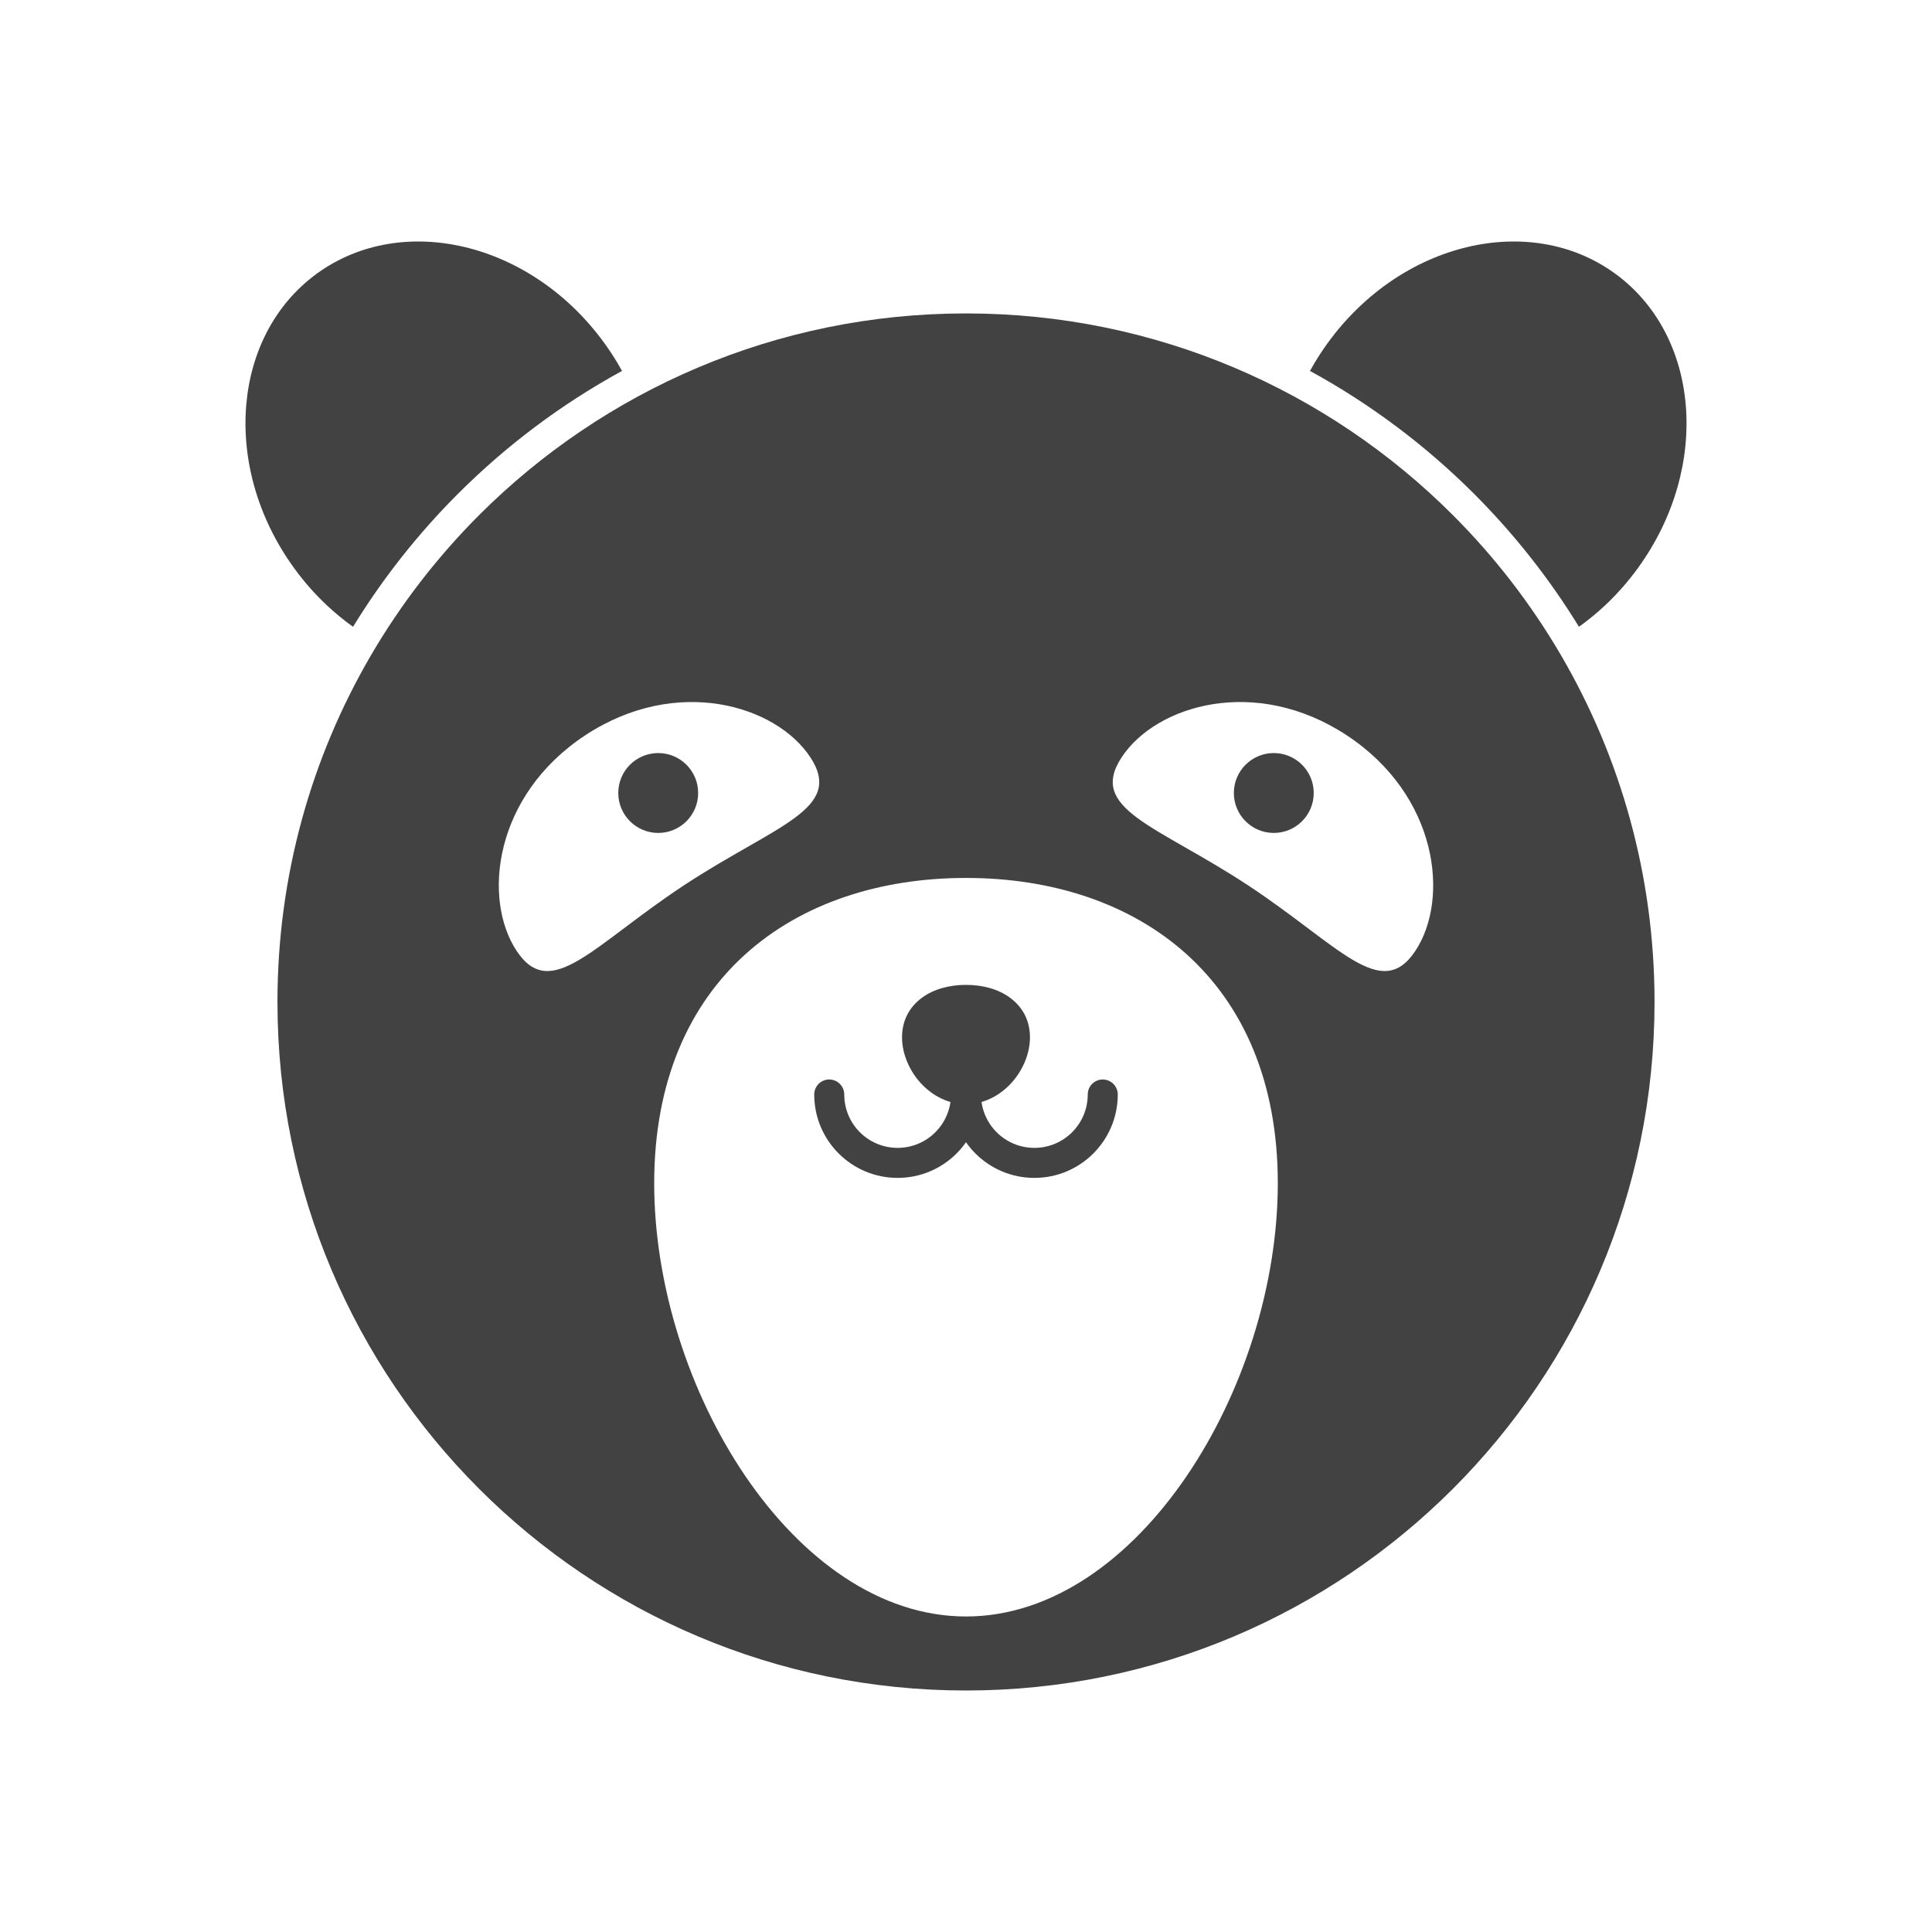
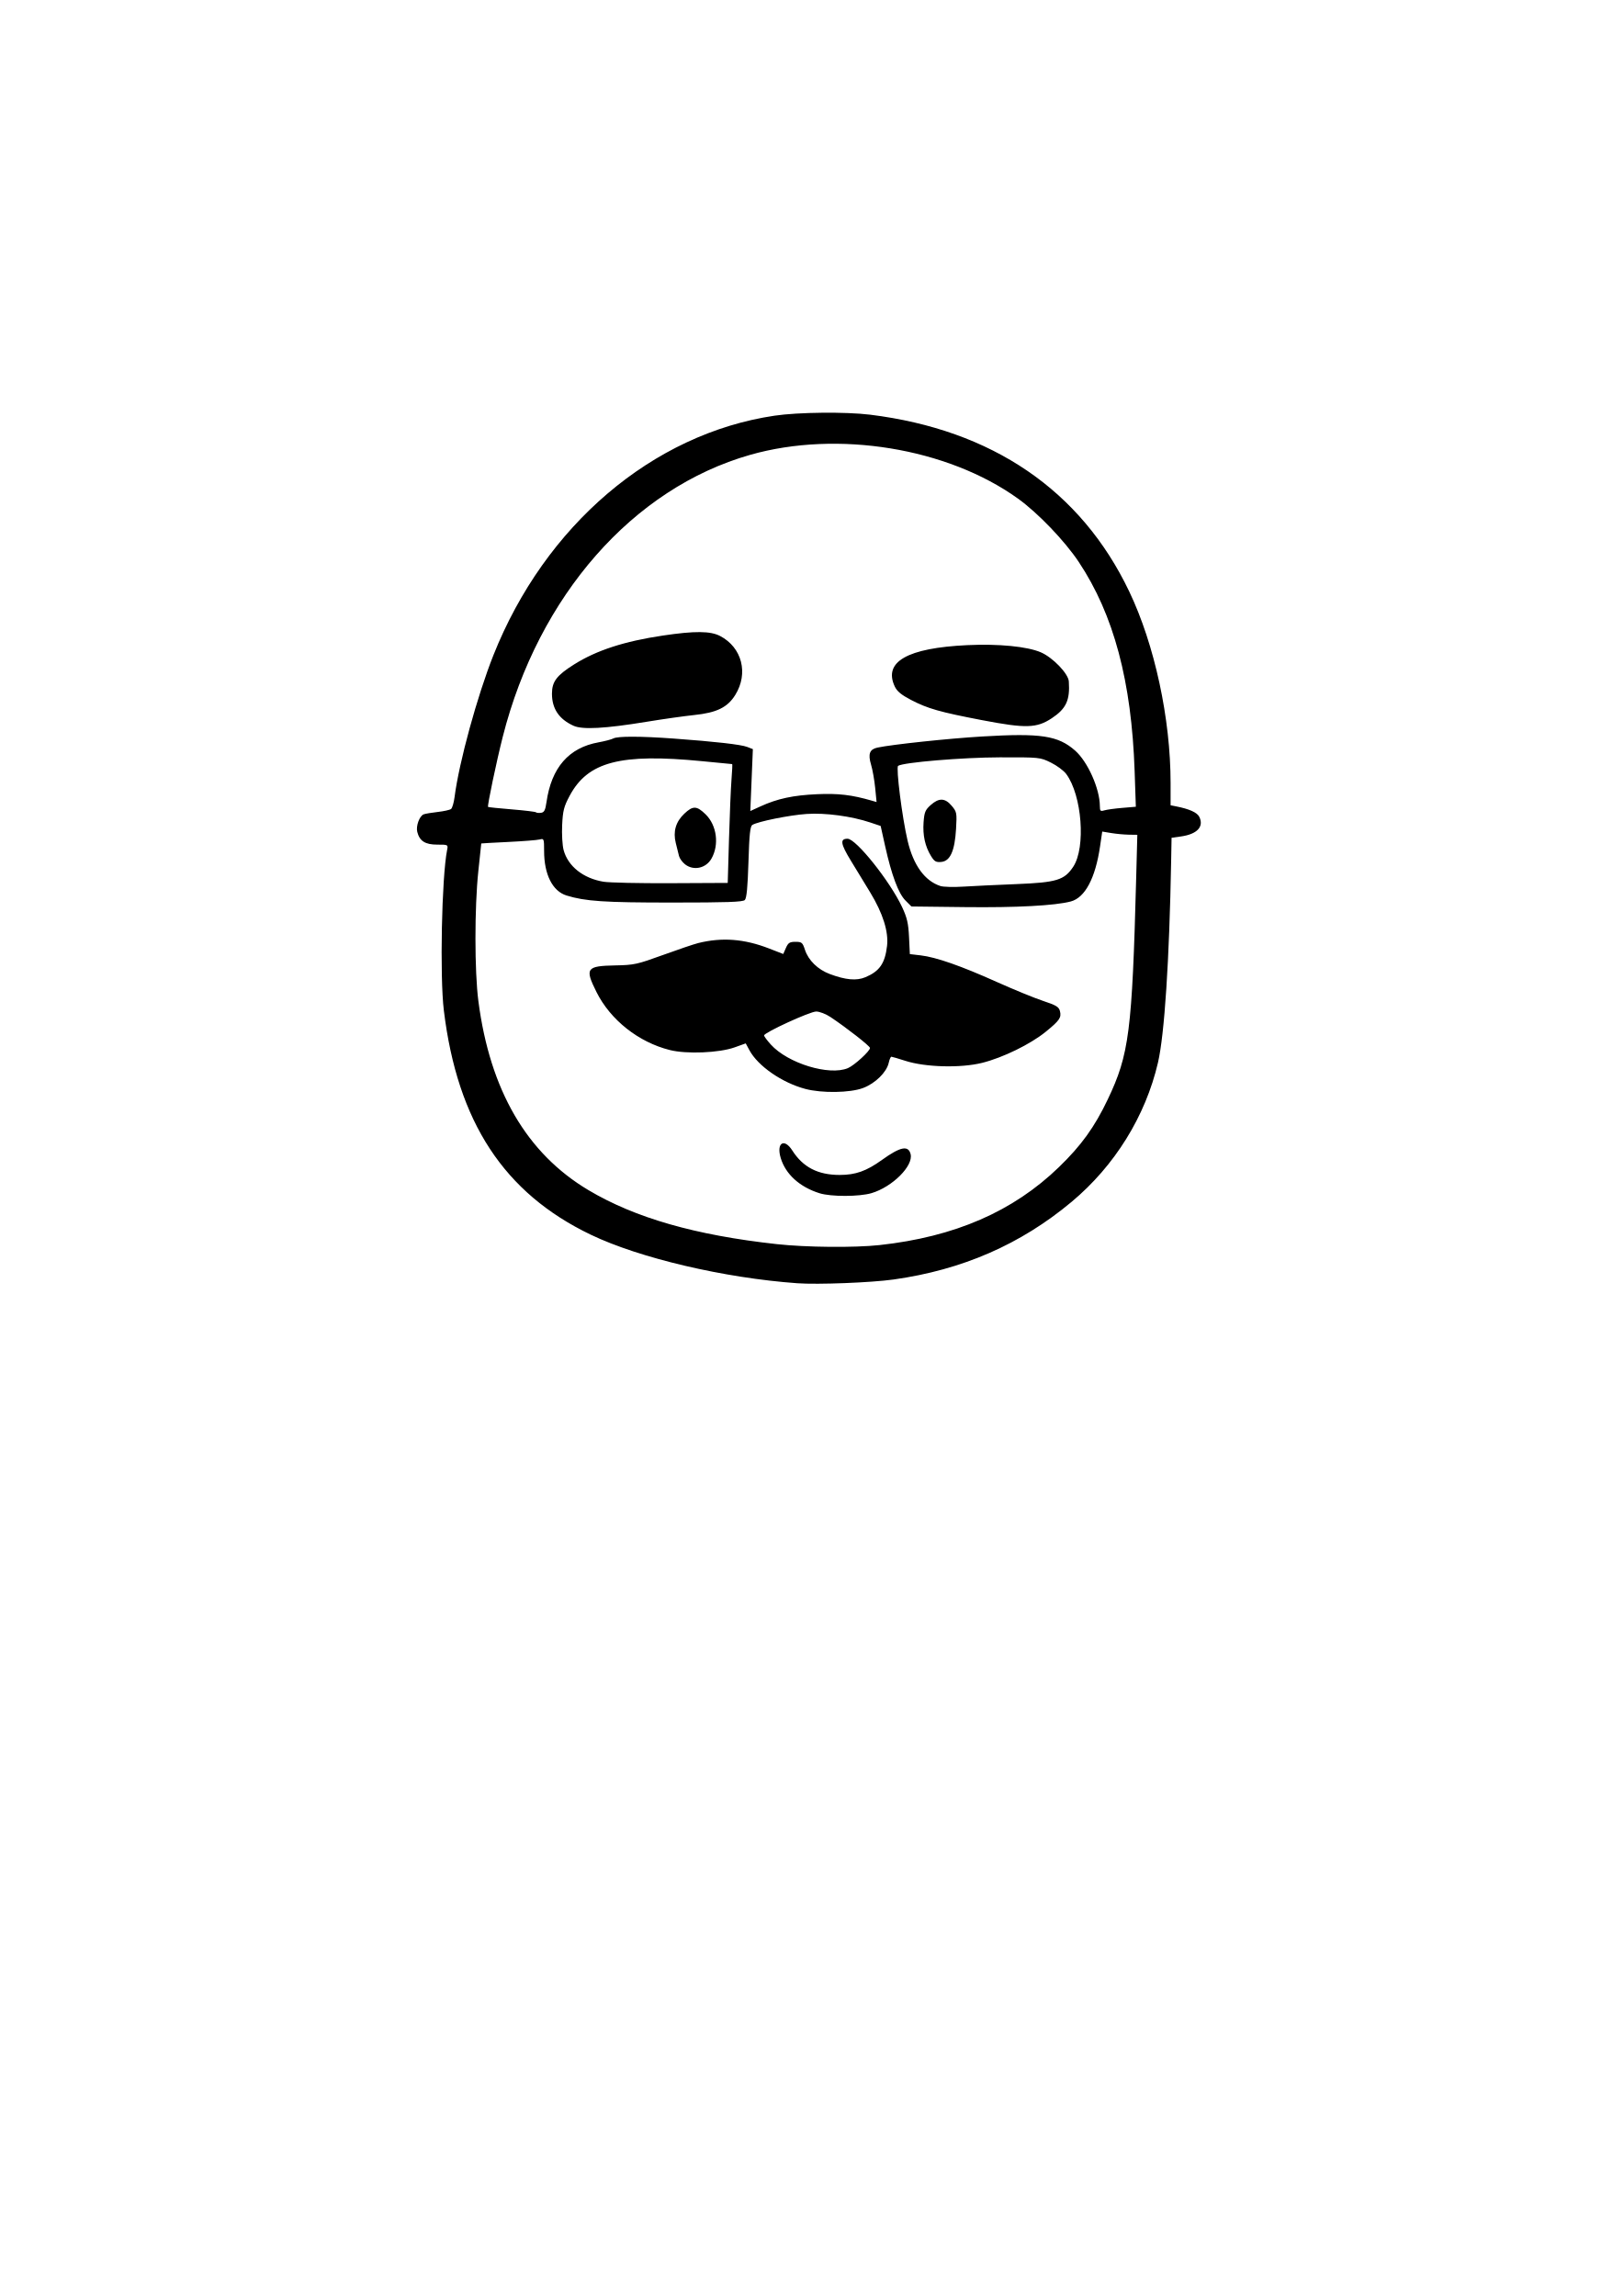
- <svg xmlns="http://www.w3.org/2000/svg" xml:space="preserve" width="2048px" height="2048px" style="shape-rendering:geometricPrecision; text-rendering:geometricPrecision; image-rendering:optimizeQuality; fill-rule:evenodd; clip-rule:evenodd" viewBox="0 0 2048 2048">
-   <defs>
-     <style type="text/css">
-    
-     .fil2 {fill:none}
-     .fil1 {fill:#424242}
-     .fil0 {fill:#424242;fill-rule:nonzero}
-    
-   </style>
-   </defs>
-   <g id="Layer_x0020_1">
-     <g id="_290559416">
-       <path id="_290560592" class="fil0" d="M1070.98 1057.86c-12.351,-9.241 -29.029,-13.848 -46.981,-13.848 -17.952,0 -34.632,4.607 -46.982,13.848 -12.915,9.665 -20.818,23.623 -20.818,41.864 0,17.431 7.89,35.746 20.524,49.16 12.098,12.847 28.69,21.606 47.276,21.606 18.584,0 35.177,-8.759 47.276,-21.606 12.633,-13.414 20.523,-31.73 20.523,-49.16 0,-18.241 -7.903,-32.199 -20.818,-41.864z" />
-       <path id="_290560064" class="fil0" d="M1039.91 1160.22c0,-8.787 -7.126,-15.913 -15.913,-15.913 -8.787,0 -15.913,7.126 -15.913,15.913 0,24.406 9.896,46.507 25.892,62.503 15.995,15.996 38.095,25.892 62.503,25.892 24.407,0 46.507,-9.896 62.503,-25.892 15.997,-15.996 25.892,-38.096 25.892,-62.503 0,-8.787 -7.124,-15.913 -15.912,-15.913 -8.787,0 -15.913,7.126 -15.913,15.913 0,15.623 -6.332,29.766 -16.567,40.002 -10.235,10.237 -24.38,16.569 -40.003,16.569 -15.623,0 -29.767,-6.332 -40.002,-16.569 -10.235,-10.235 -16.567,-24.379 -16.567,-40.002z" />
-       <path id="_290560208" class="fil0" d="M1039.91 1160.22c0,-8.787 -7.126,-15.913 -15.913,-15.913 -8.787,0 -15.913,7.126 -15.913,15.913 0,15.623 -6.332,29.766 -16.567,40.002 -10.235,10.237 -24.38,16.569 -40.003,16.569 -15.623,0 -29.767,-6.332 -40.003,-16.569 -10.235,-10.235 -16.567,-24.379 -16.567,-40.002 0,-8.787 -7.126,-15.913 -15.913,-15.913 -8.787,0 -15.912,7.126 -15.912,15.913 0,24.406 9.895,46.507 25.892,62.503 15.996,15.996 38.095,25.892 62.503,25.892 24.407,0 46.508,-9.896 62.504,-25.892 15.996,-15.996 25.892,-38.096 25.892,-62.503z" />
-       <ellipse id="_290559968" class="fil1" cx="697.733" cy="840.611" rx="42.34" ry="42.34" />
-       <ellipse id="_290560400" class="fil1" cx="1350.27" cy="840.611" rx="42.34" ry="42.34" />
-       <path id="_290559296" class="fil1" d="M1540.1 546.015c-132.08,-132.08 -314.551,-213.775 -516.104,-213.775 -201.553,0 -384.024,81.695 -516.104,213.775 -44.196,44.196 -82.751,94.034 -114.495,148.35 -0.169,0.318 -0.351,0.631 -0.543,0.941 -0.032,0.051 -0.063,0.1 -0.094,0.15 -62.719,107.744 -98.643,233.008 -98.643,366.664 0,201.553 81.695,384.024 213.776,516.104 132.08,132.082 314.551,213.776 516.104,213.776 201.553,0 384.024,-81.695 516.104,-213.776 132.082,-132.08 213.776,-314.551 213.776,-516.104 0,-133.656 -35.924,-258.92 -98.643,-366.664 -0.032,-0.05 -0.063,-0.099 -0.094,-0.15 -0.195,-0.314 -0.378,-0.631 -0.549,-0.952 -31.739,-54.306 -70.293,-104.144 -114.489,-148.339zm-516.104 384.645c182.543,0 330.522,107.454 330.522,323.636 0,216.183 -147.979,459.233 -330.522,459.233 -182.543,0 -330.522,-243.05 -330.522,-459.233 0,-216.182 147.979,-323.636 330.522,-323.636zm165.037 -127.961c36.364,-55.226 141.802,-86.978 238.557,-23.27 96.754,63.706 109.251,173.111 72.888,228.338 -36.363,55.226 -80.826,-5.631 -177.58,-69.338 -96.754,-63.706 -170.228,-80.505 -133.865,-135.73zm-568.629 -23.27c96.755,-63.708 202.193,-31.956 238.557,23.27 36.363,55.225 -37.111,72.024 -133.865,135.73 -96.754,63.706 -141.217,124.564 -177.58,69.338 -36.363,-55.227 -23.865,-164.632 72.888,-228.338z" />
-       <path id="_290559104" class="fil1" d="M640.495 363.496c-38.916,-53.634 -92.718,-88.565 -148.24,-101.682 -54.51,-12.876 -110.63,-4.668 -155.557,27.645 -0.389,0.309 -0.79,0.602 -1.207,0.876 -44.622,32.672 -69.819,83.445 -74.48,139.215 -4.756,56.907 11.76,118.924 50.678,172.557 10.65,14.678 22.386,27.928 34.939,39.692 8.798,8.248 18.035,15.793 27.613,22.615 31.463,-51.294 68.83,-98.576 111.155,-140.9 51.275,-51.275 109.827,-95.275 173.974,-130.316 -1.571,-2.856 -3.206,-5.711 -4.905,-8.559 -4.042,-6.778 -8.53,-13.605 -13.474,-20.459l-0.507 -0.663 0.012 -0.021z" />
-       <path id="_290559536" class="fil1" d="M1786.99 429.551c-4.683,-56.025 -30.085,-107.007 -75.097,-139.669l-0.013 0.019 -0.579 -0.442c-44.924,-32.313 -101.046,-40.519 -155.554,-27.644 -55.523,13.116 -109.326,48.046 -148.25,101.688l0.019 0.013 -0.507 0.661c-4.941,6.85 -9.43,13.677 -13.47,20.456 -1.701,2.851 -3.337,5.708 -4.909,8.567 64.147,35.041 122.698,79.039 173.973,130.315 42.325,42.324 79.691,89.606 111.155,140.9 9.578,-6.823 18.815,-14.368 27.614,-22.617 12.554,-11.763 24.289,-25.013 34.947,-39.7l-0.019 -0.013 0.463 -0.605c38.59,-53.489 54.965,-115.244 50.226,-171.928z" />
-     </g>
-   </g>
-   <rect class="fil2" width="2048" height="2048" />
+ <svg xmlns="http://www.w3.org/2000/svg" width="210mm" height="297mm" viewBox="0 0 210 297">
+   <path d="M103.137 165.996c-9.465-.679-20.422-3.254-26.731-6.282-11.218-5.384-17.246-14.582-19-28.994-.539-4.42-.279-17.251.42-20.764.139-.696.133-.699-1.278-.699-1.559 0-2.284-.464-2.582-1.65-.19-.758.286-2.06.83-2.269.208-.08 1.026-.218 1.817-.307.792-.089 1.568-.262 1.725-.385.157-.123.362-.822.455-1.553.572-4.466 2.933-13.084 5.025-18.347 6.675-16.788 20.576-28.633 36.352-30.975 3.054-.454 9.22-.517 12.372-.128 15.777 1.95 27.258 9.785 33.504 22.865 3.287 6.883 5.351 16.444 5.351 24.787v2.872l.699.138c1.726.34 2.734.793 3.012 1.354.632 1.274-.267 2.241-2.361 2.54l-1.223.174-.053 2.919c-.235 12.94-.861 22.53-1.708 26.17-1.613 6.928-5.593 13.345-11.169 18.004-6.588 5.506-14.139 8.8-23.028 10.045-2.898.406-9.782.675-12.429.485zm10.615-4.938c9.721-1.059 17.279-4.345 23.215-10.094 2.89-2.799 4.598-5.17 6.305-8.752 2.77-5.814 3.149-8.77 3.676-28.7l.147-5.525-1.088-.015a18.436 18.436 0 0 1-2.269-.21l-1.182-.195-.283 1.925c-.603 4.109-1.94 6.624-3.78 7.116-2.02.54-7.07.81-13.698.731l-6.917-.081-.774-.775c-.904-.904-1.793-3.286-2.627-7.04l-.578-2.599-1.33-.447c-2.444-.82-5.828-1.274-8.254-1.107-2.232.154-6.3.977-7.007 1.417-.29.18-.397 1.198-.508 4.807-.1 3.258-.235 4.672-.47 4.907-.258.257-2.308.329-9.398.329-8.808 0-11.227-.162-13.661-.913-1.809-.558-2.9-2.725-2.9-5.761 0-1.577-.022-1.634-.571-1.487-.315.084-2.143.229-4.064.322-1.921.094-3.493.181-3.493.195 0 .013-.17 1.624-.379 3.58-.498 4.692-.495 12.958.007 16.814 1.503 11.543 6.254 19.699 14.244 24.454 6.036 3.593 13.833 5.828 24.355 6.982 3.81.418 10.04.475 13.282.122zm-7.748-6.703c-2.578-.806-4.398-2.456-5.032-4.563-.587-1.95.446-2.622 1.497-.974 1.385 2.17 3.314 3.167 6.13 3.167 2.056 0 3.456-.497 5.464-1.94 2.389-1.716 3.415-1.925 3.71-.754.38 1.514-2.356 4.247-5.054 5.048-1.578.469-5.238.477-6.715.015zm-1.85-13.498c-3.01-.8-6.127-2.957-7.23-5.007l-.476-.882-1.418.508c-2.018.724-6.225.9-8.406.35-4.044-1.016-7.668-3.883-9.474-7.493-1.54-3.08-1.328-3.38 2.437-3.453 2.426-.046 2.827-.134 6.151-1.344 1.956-.712 4.013-1.408 4.572-1.547 3.08-.764 5.947-.544 9.158.703l1.833.712.346-.787c.293-.664.486-.787 1.235-.787.811 0 .917.088 1.22 1.016.45 1.38 1.668 2.57 3.223 3.152 2.045.765 3.445.892 4.585.416 1.844-.77 2.547-1.781 2.814-4.047.216-1.842-.528-4.21-2.176-6.927-.664-1.096-1.79-2.942-2.501-4.104-1.335-2.18-1.435-2.841-.43-2.841 1.103 0 5.491 5.497 7.056 8.84.644 1.378.81 2.1.896 3.888l.105 2.195 1.418.167c1.983.233 5.19 1.354 9.82 3.433 2.18.98 4.875 2.082 5.988 2.452 1.697.562 2.05.775 2.186 1.317.212.846-.04 1.214-1.84 2.68-1.972 1.605-5.544 3.351-8.225 4.02-2.77.69-7.338.572-9.914-.259-.908-.293-1.727-.534-1.821-.536-.094-.002-.249.353-.344.788-.269 1.223-1.744 2.67-3.325 3.262-1.682.63-5.315.685-7.464.115zm5.512-2.69c.83-.353 2.877-2.225 2.852-2.61-.018-.259-3.032-2.616-5.13-4.011-.578-.385-1.4-.7-1.825-.701-.799-.003-6.744 2.727-6.744 3.096 0 .114.394.643.876 1.176 2.198 2.433 7.556 4.072 9.97 3.05zm21.792-23.804c5.2-.207 6.212-.517 7.353-2.254 1.64-2.494 1.128-9.231-.91-11.988-.32-.432-1.213-1.096-1.987-1.476-1.396-.685-1.45-.69-6.615-.679-4.815.011-12.458.65-13.141 1.1-.301.197.516 6.663 1.223 9.673.745 3.175 2.216 5.21 4.245 5.872.379.124 1.717.16 2.974.079 1.258-.08 4.344-.228 6.858-.327zm-11.046-3.63c-.768-1.25-1.084-2.685-.962-4.368.094-1.3.217-1.599.919-2.226 1.07-.956 1.855-.929 2.717.095.66.784.684.914.564 2.985-.164 2.842-.753 4.165-1.902 4.276-.694.067-.898-.05-1.336-.762zm-26.126-2.238c.09-3.143.236-6.6.323-7.683.087-1.083.127-1.97.089-1.972-.039-.002-1.784-.17-3.88-.376-10.586-1.035-14.787.063-17.149 4.485-.737 1.382-.873 1.914-.963 3.768-.057 1.192.027 2.644.188 3.242.566 2.096 2.528 3.656 5.152 4.097.738.124 4.657.21 8.708.19l7.366-.036zm-5.689 3.308c-.351-.277-.701-.762-.779-1.08a257.18 257.18 0 0 0-.416-1.674c-.373-1.477-.003-2.752 1.101-3.793 1.114-1.051 1.603-1.038 2.748.075 1.46 1.418 1.794 3.941.76 5.746-.717 1.25-2.314 1.59-3.414.726zm-17.917-8.046c.64-4.464 2.879-7.037 6.728-7.732.81-.147 1.67-.372 1.913-.502.57-.304 3.499-.3 7.814.014 5.339.388 8.696.77 9.5 1.081l.736.286-.165 4.004-.165 4.003 1.333-.609c2.177-.994 4.207-1.43 7.303-1.568 2.75-.123 4.48.082 7.085.837l.609.176-.181-1.833c-.1-1.008-.339-2.358-.532-3-.417-1.386-.188-1.995.828-2.209 1.95-.41 9.14-1.173 13.527-1.436 7.611-.456 9.828-.12 12.037 1.824 1.632 1.437 3.19 4.933 3.2 7.177.003.637.075.707.575.555.314-.095 1.36-.24 2.324-.32l1.754-.148-.156-4.598c-.394-11.61-2.696-20.241-7.213-27.045-1.815-2.735-5.285-6.355-7.878-8.22-9.11-6.552-23.334-8.876-34.632-5.658-15.162 4.318-27.366 18.222-31.997 36.453-.815 3.21-2.023 8.971-1.905 9.09.04.04 1.422.183 3.07.318 1.647.134 3.057.305 3.132.38.076.076.37.104.653.063.412-.059.554-.337.703-1.383zm3.503-9.873c-1.882-.854-2.796-2.211-2.796-4.153 0-1.56.61-2.365 2.865-3.784 2.899-1.824 6.497-2.994 11.485-3.735 4.127-.613 6.146-.597 7.399.059 2.83 1.48 3.692 4.82 1.964 7.615-1.002 1.621-2.405 2.308-5.332 2.61-1.257.13-4.04.525-6.183.877-5.322.873-8.253 1.033-9.402.511zm52.83-.728c-5.47-1.05-7.021-1.491-9.189-2.618-1.241-.646-1.803-1.108-2.095-1.725-1.52-3.204 1.616-4.997 9.38-5.361 4.049-.19 7.742.17 9.504.928 1.543.664 3.553 2.75 3.622 3.759.166 2.437-.339 3.53-2.201 4.766-1.955 1.298-3.356 1.337-9.02.25z" style="fill:#000;stroke-width:.265" />
</svg>
